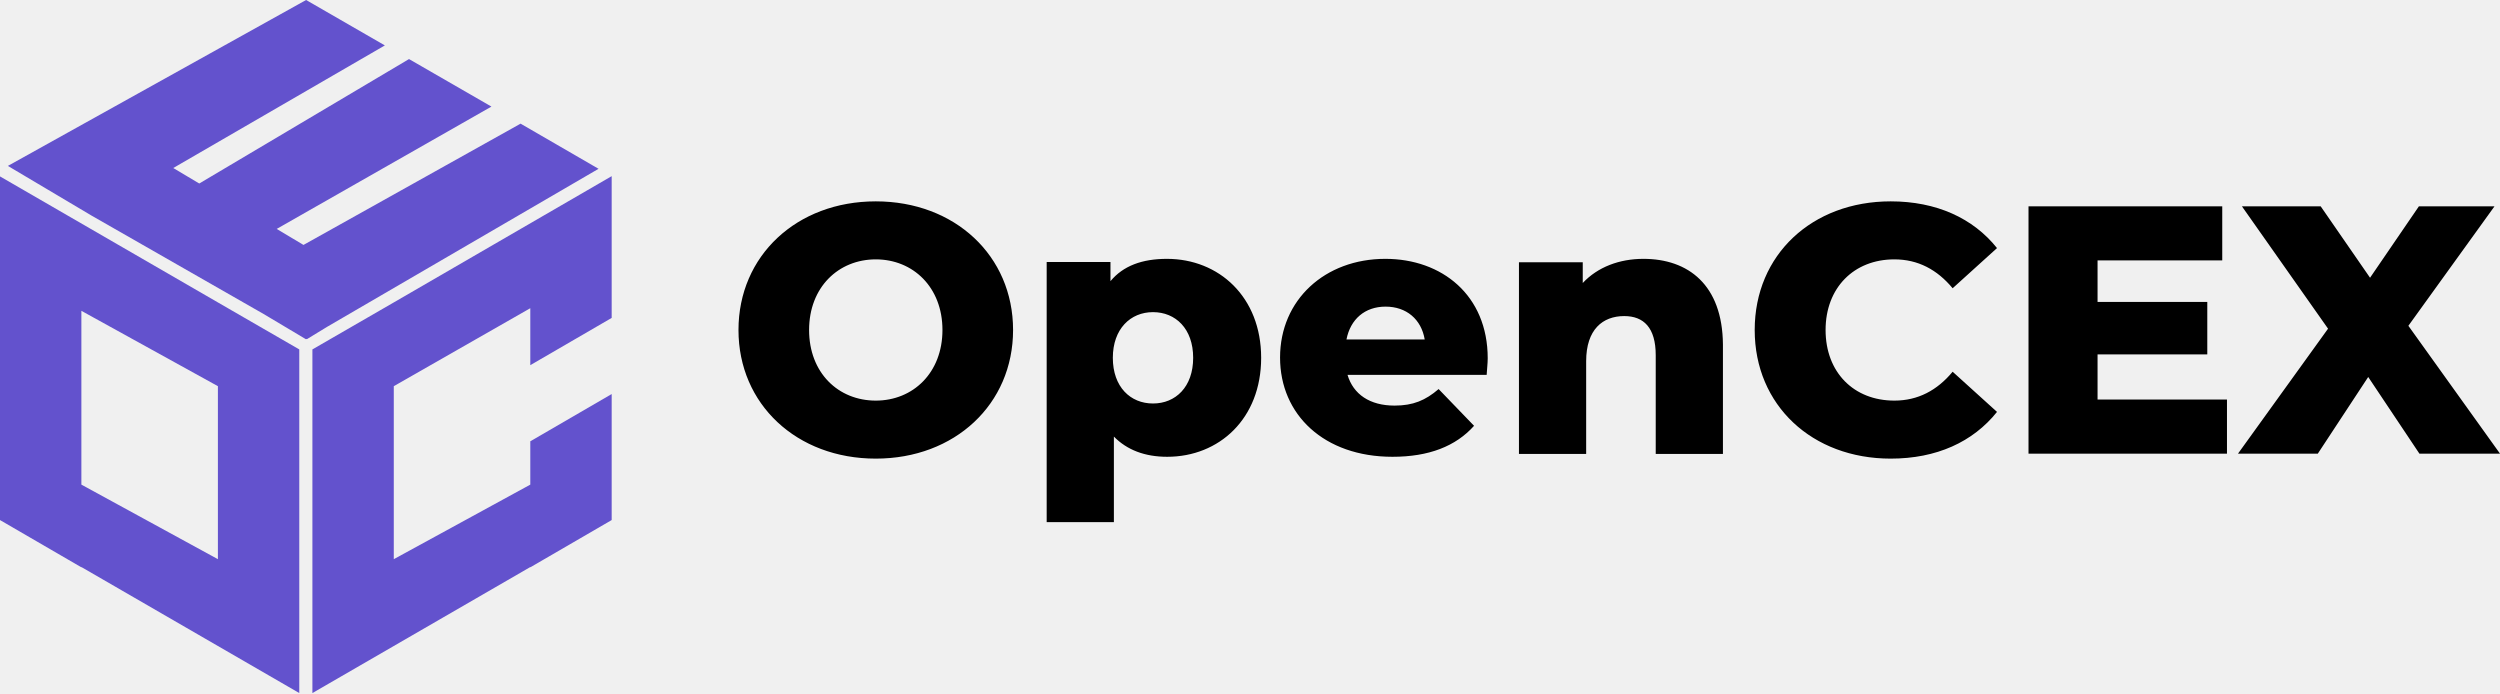
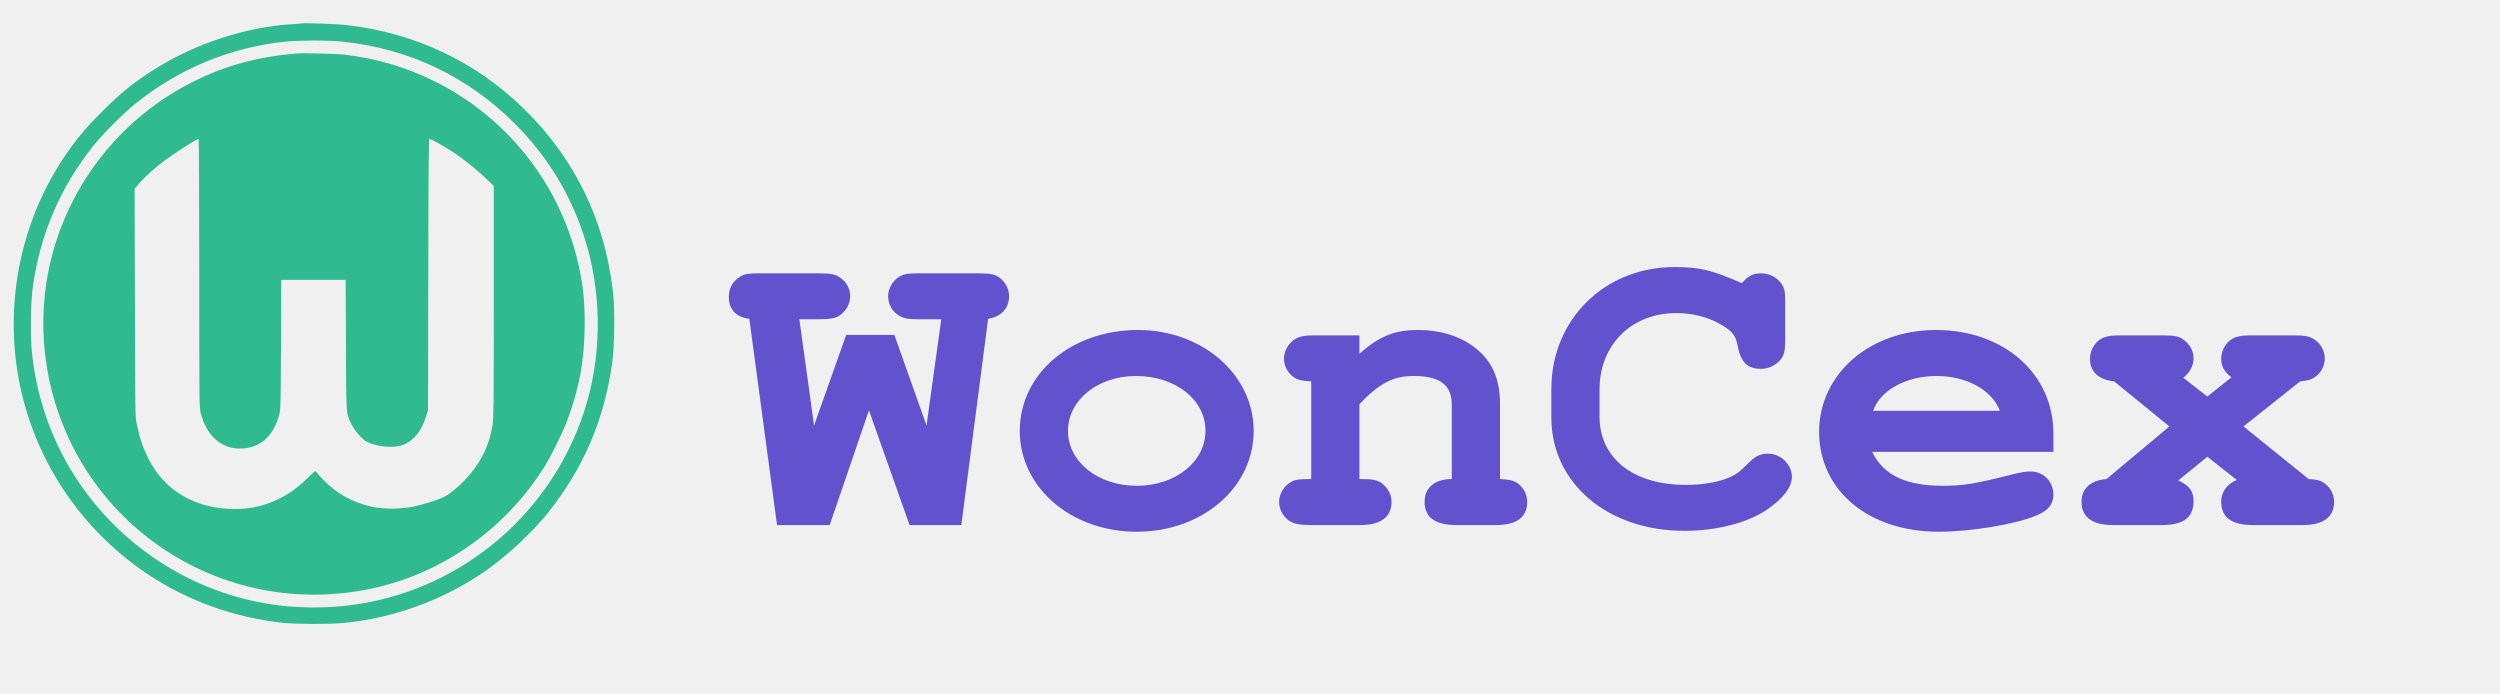
<svg xmlns="http://www.w3.org/2000/svg" version="1.1" id="Layer_1" x="0px" y="0px" viewBox="0 0 952.3 264" style="enable-background:new 0 0 952.3 264;" xml:space="preserve">
  <style type="text/css">
	.st0{fill:#6352CD;}
+ 	.st1{fill:#FFFFFF;}
</style>
  <g>
-     <g>
-       <path class="st0" d="M83,115.2l-83-48v38v92.9l31,18V216l83,48v-43v-57.9v-30L83,115.2L83,115.2z M83,213l-52-28.4v-66.2l52,28.7    V213z M228,64.3l-29.7-17.2l-82.7,46.2l-10.2-6.1l81.8-46.6l-31.4-18.1L75.9,69.9L66,64l80.6-46.7L116.6,0L3,63.2l32,19l65.4,37.4    l16.1,9.6l0.2-0.1l0.2,0.1l7.7-4.7L228,64.3z M150,115.2L150,115.2l-31,17.9v30V221v43l83-48v0.1l31-18v-48l-31,18v16.5L150,213    v-65.9l52-29.7v21.7l31-18v-16v-38L150,115.2z" />
+     <g transform="translate(0,130) scale(0.03,-0.03)" fill="#30ba8f" stroke="none">
+       <path d="M3829 4036 c-2 -2 -55 -6 -118 -10 -588 -33 -1239 -248 -1760 -579   -257 -163 -420 -295 -656 -531 -188 -188 -280 -294 -407 -471 -561 -781 -805   -1749 -683 -2715 138 -1088 749 -2072 1670 -2687 510 -340 1102 -553 1724   -618 184 -19 588 -19 778 0 644 65 1264 295 1793 663 268 187 591 488 786 732   448 562 709 1165 815 1885 31 204 38 694 14 908 -102 920 -486 1710 -1141   2347 -612 595 -1379 956 -2242 1055 -118 14 -563 30 -573 21z m523 -232 c837   -86 1589 -444 2183 -1039 405 -404 695 -873 875 -1414 224 -674 240 -1438 44   -2121 -370 -1291 -1437 -2276 -2749 -2539 -485 -98 -1011 -94 -1485 10 -1081   237 -2001 965 -2480 1964 -190 397 -307 832 -341 1269 -15 195 -7 572 16 741   90 672 348 1277 768 1804 128 160 385 417 548 547 546 437 1192 704 1884 778   183 19 550 20 737 0z" />
+       <path d="M3765 3654 c-485 -39 -903 -153 -1307 -355 -1250 -625 -2000 -1936   -1899 -3319 77 -1041 607 -1980 1457 -2576 799 -560 1792 -752 2752 -533 878   201 1662 762 2145 1536 92 148 235 439 296 605 150 405 213 757 215 1198 1   333 -26 559 -101 855 -246 969 -898 1781 -1791 2229 -365 183 -745 297 -1162   346 -98 11 -516 21 -605 14z m-1235 -2787 c0 -1677 0 -1705 20 -1783 71 -279   255 -445 491 -446 251 -1 425 145 501 417 22 79 22 87 26 903 l3 822 409 0   409 0 4 -827 c3 -915 -1 -858 70 -1007 41 -85 138 -195 200 -225 119 -58 315   -78 427 -45 149 44 259 172 322 374 l23 75 3 1723 c2 1374 5 1722 15 1722 18   0 212 -109 304 -171 149 -100 302 -224 441 -357 l72 -70 0 -1468 c0 -1269 -2   -1482 -15 -1564 -44 -274 -159 -501 -354 -703 -97 -101 -194 -179 -267 -215   -72 -36 -275 -100 -394 -123 -156 -31 -373 -31 -510 -2 -187 41 -347 114 -495   227 -68 53 -185 168 -216 213 -15 22 -17 21 -120 -80 -263 -257 -570 -387   -917 -387 -496 0 -893 231 -1096 637 -72 144 -105 241 -149 441 -21 96 -21   110 -24 1543 l-4 1445 64 75 c63 73 194 192 312 280 123 93 414 279 437 279 4   0 8 -767 8 -1703z" />
    </g>
  </g>
  <g>
    <g>
-       <path d="M333.6,76.7c-30.1,0-52.3,20.7-52.3,49s22.2,49,52.3,49c30.1,0,52.3-20.7,52.3-49S363.7,76.7,333.6,76.7z M333.6,152.6    c-14.3,0-25.4-10.6-25.4-26.9c0-16.3,11.2-26.9,25.4-26.9s25.4,10.6,25.4,26.9C359,142,347.8,152.6,333.6,152.6z M444.5,98.6    c-9.5,0-16.7,2.7-21.5,8.5v-7.3h-24.3v99.1h25.6v-32.6c5,5.1,11.8,7.7,20.3,7.7c19.8,0,35.8-14.5,35.8-37.7S464.3,98.6,444.5,98.6    z M439.2,153.7c-8.6,0-15.3-6.3-15.3-17.4c0-11,6.7-17.4,15.3-17.4c8.6,0,15.3,6.3,15.3,17.4C454.5,147.4,447.8,153.7,439.2,153.7    z M527.7,98.6c-23,0-40.1,15.6-40.1,37.6c0,21.8,16.8,37.8,42.8,37.8c13.9,0,24.1-4,31.1-11.8l-13.5-14c-5,4.3-9.7,6.3-16.8,6.3    c-9.4,0-15.7-4.3-17.9-11.7h53c0.1-2,0.4-4.4,0.4-6.3C566.7,112.4,549.2,98.6,527.7,98.6z M512.9,129.3c1.5-7.7,7-12.5,14.9-12.5    s13.6,4.8,14.9,12.5H512.9z M626,98.6c-9.1,0-17.4,3.1-23.1,9.2v-7.9h-24.3v73h25.6v-35.3c0-12.1,6.3-17.2,14.5-17.2    c7.4,0,12,4.4,12,14.9v37.6h25.6v-41.7C656.1,108.5,643.1,98.6,626,98.6z M721.6,98.8c9,0,16.3,3.9,22.2,11l16.9-15.3    c-9.1-11.4-23.1-17.8-40.5-17.8c-29.9,0-51.8,20.3-51.8,49s21.9,49,51.8,49c17.4,0,31.3-6.3,40.5-17.8l-16.9-15.3    c-5.9,7.1-13.2,11-22.2,11c-15.5,0-26.2-10.8-26.2-26.9S706.2,98.8,721.6,98.8z M799,135h41.8V115H799V99.2h47.5V78.6h-73.8v94.2    h75.6v-20.6H799V135z M917.4,124.1l32.8-45.5h-28.8l-18.6,27.2L884,78.6h-30l32.8,46.6l-34.3,47.6h30.4l19.2-29.2l19.5,29.2h30.7    L917.4,124.1z" />
+       <text x="280" y="200" font-family="Courier" font-weight="bold" font-size="170" fill="#6352CD">WonCex</text>
    </g>
  </g>
</svg>
